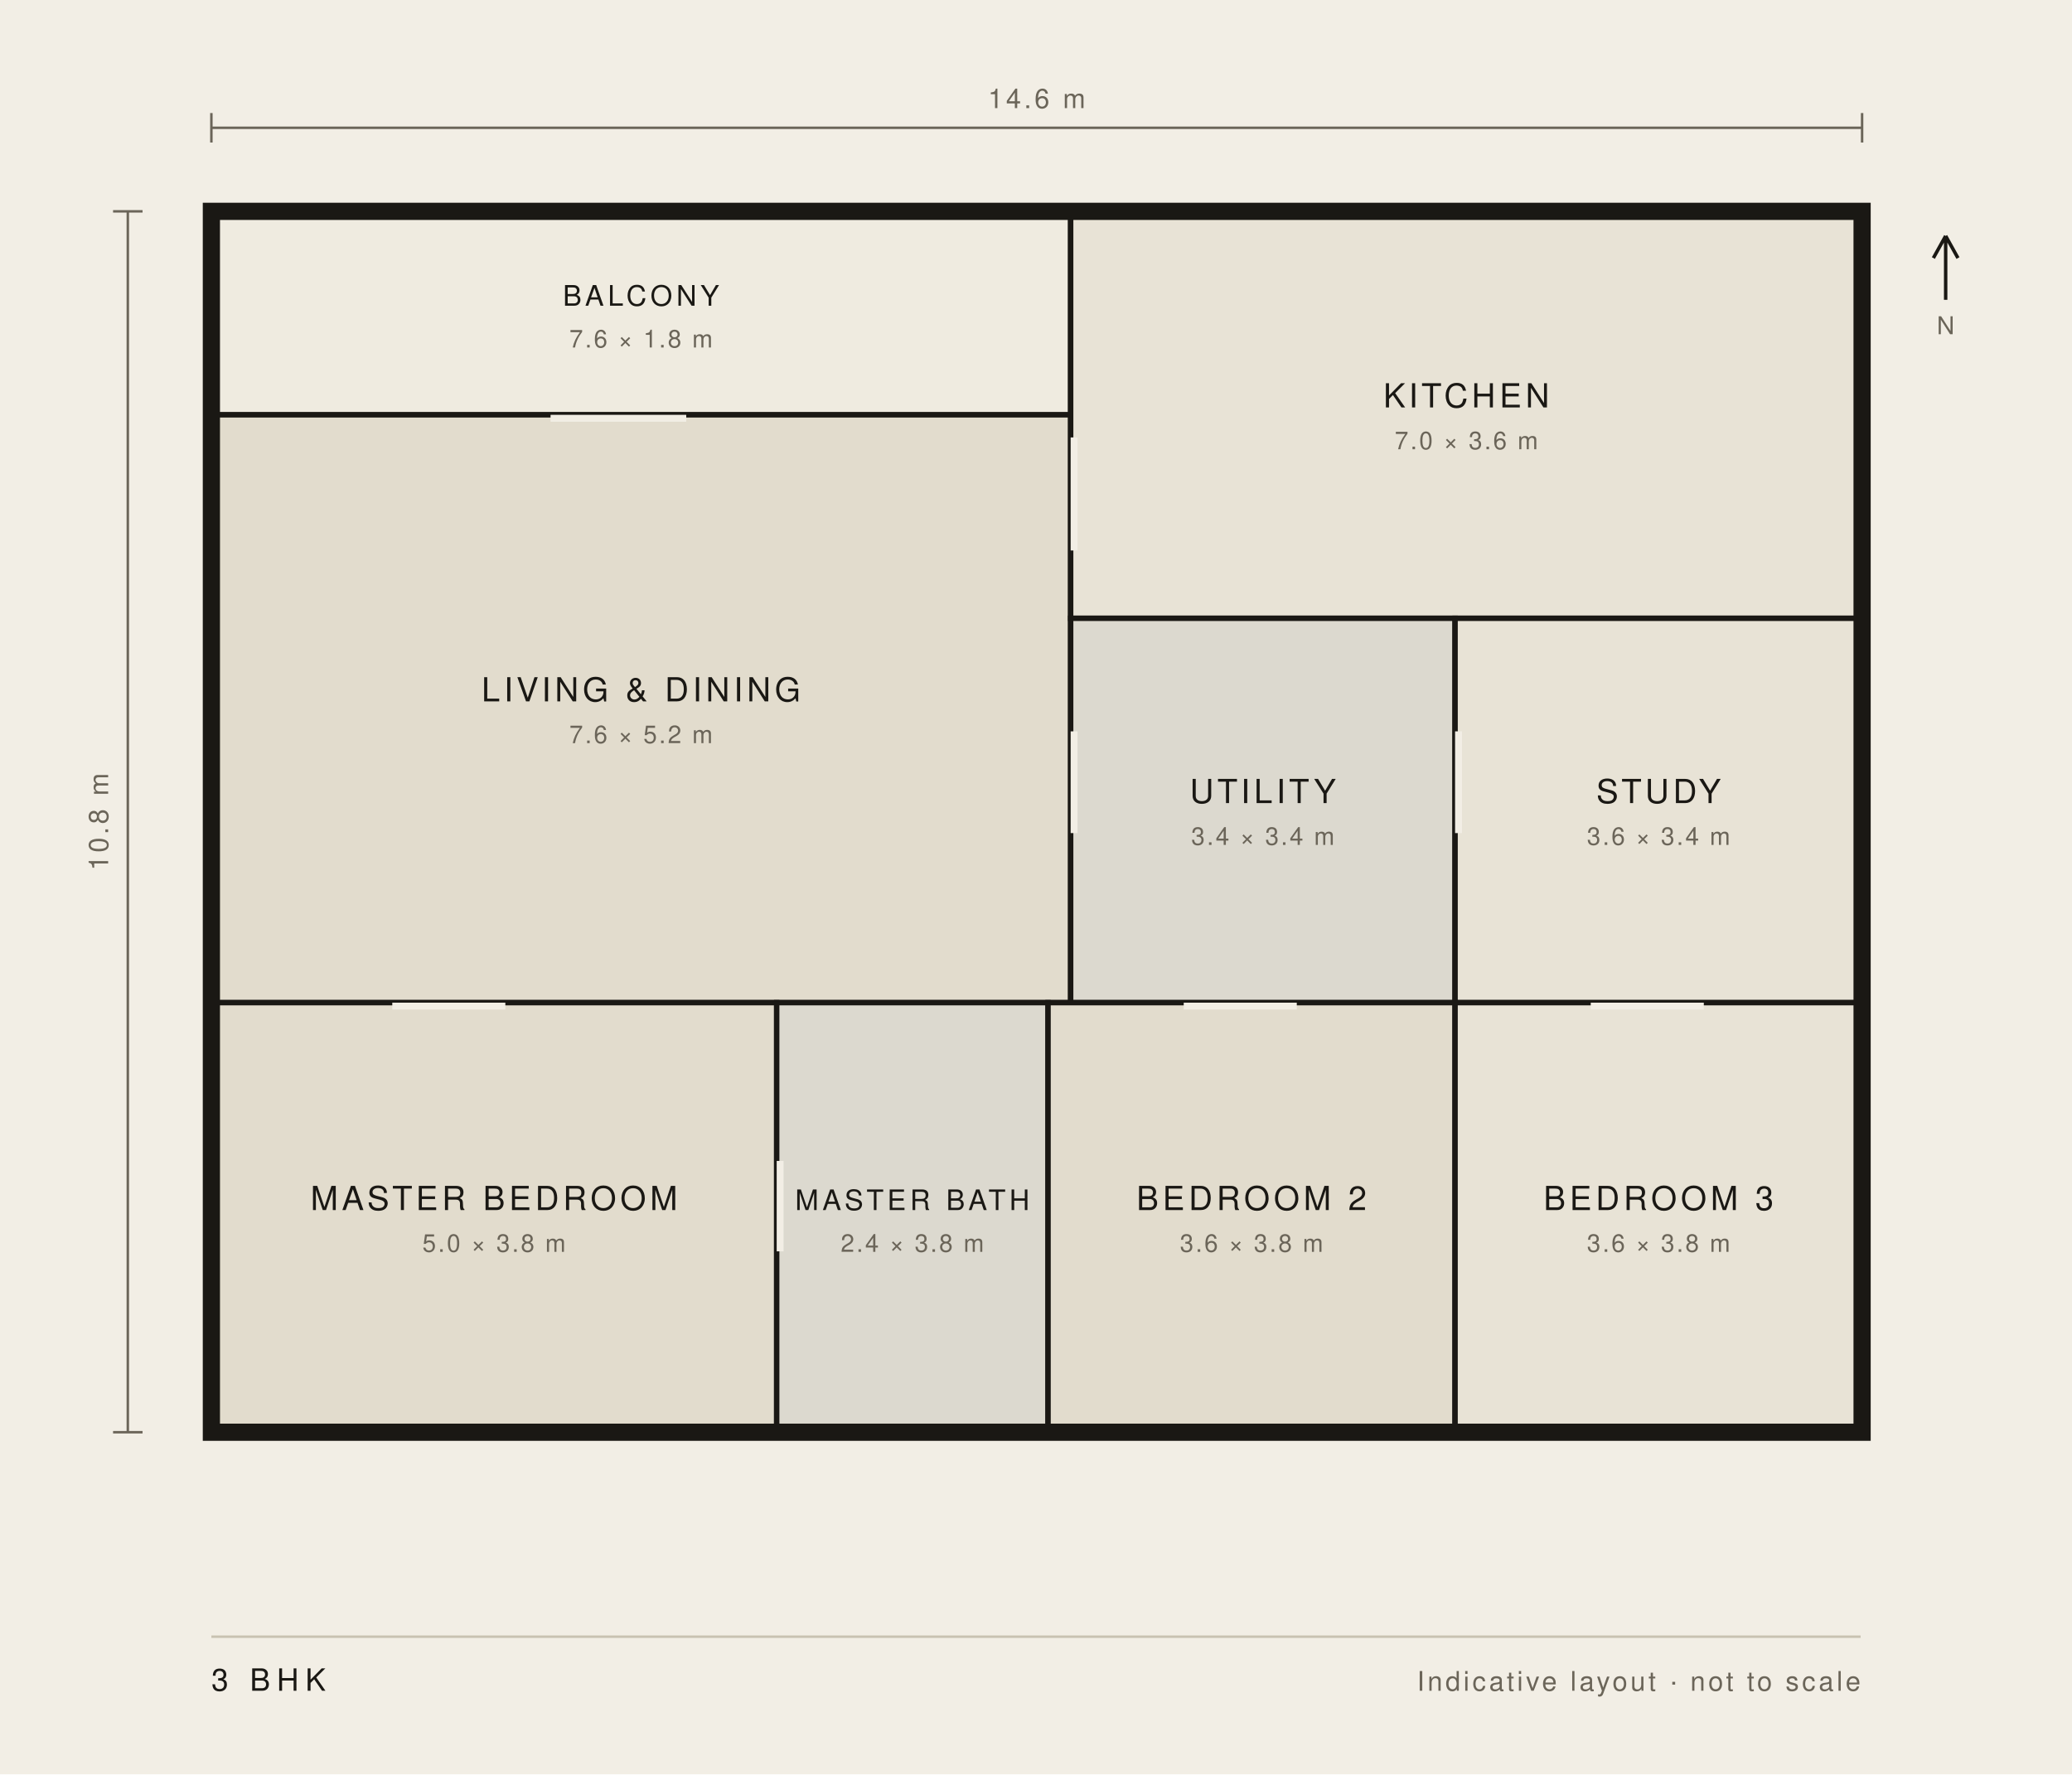
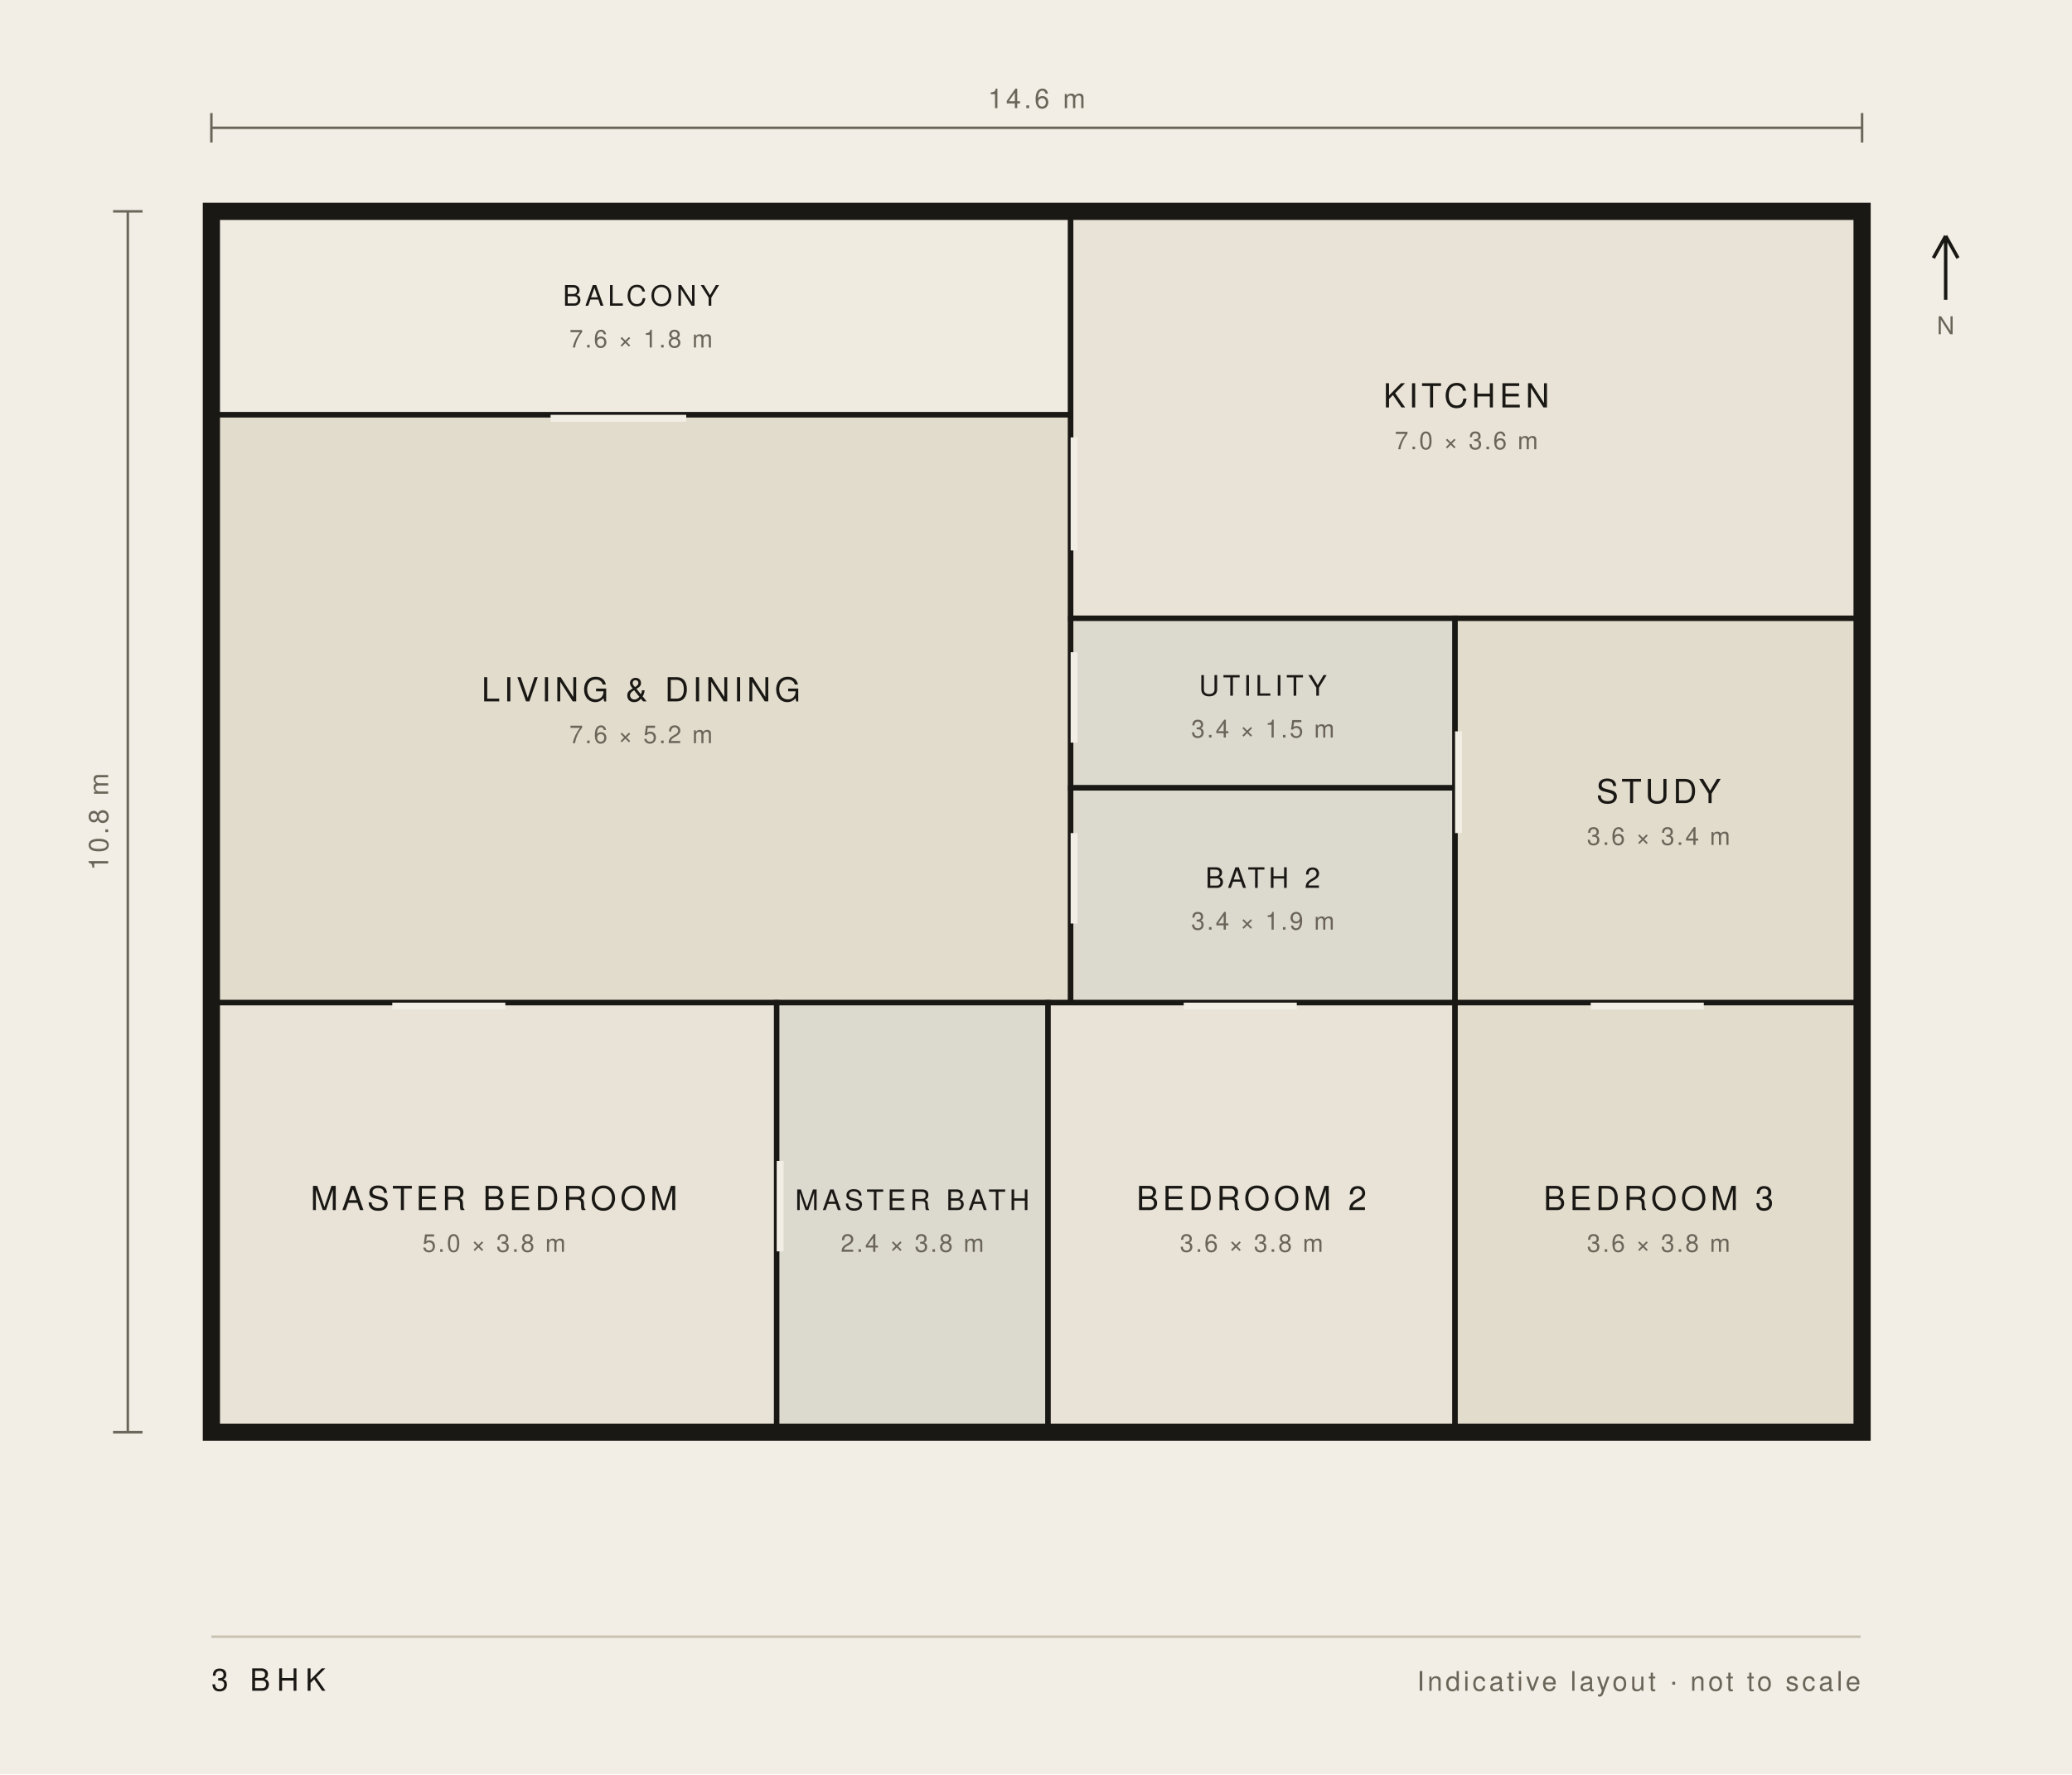
<svg xmlns="http://www.w3.org/2000/svg" width="843" height="722" viewBox="0 0 843 722" preserveAspectRatio="xMidYMid meet" role="img" aria-label="Three bedroom floor plan">
  <rect width="843" height="722" fill="#F2EEE5" />
  <g transform="translate(86,86)">
    <rect x="0.0" y="0.0" width="349.6" height="82.8" fill="#EFEBE0" stroke="#1A1814" stroke-width="2.2" />
    <rect x="0.0" y="82.8" width="349.6" height="239.2" fill="#E2DCCD" stroke="#1A1814" stroke-width="2.2" />
    <rect x="349.6" y="0.0" width="322.0" height="165.6" fill="#E8E3D6" stroke="#1A1814" stroke-width="2.2" />
-     <rect x="349.6" y="165.6" width="156.4" height="156.4" fill="#DCD9CF" stroke="#1A1814" stroke-width="2.2" />
-     <rect x="506.0" y="165.6" width="165.6" height="156.4" fill="#E8E3D6" stroke="#1A1814" stroke-width="2.2" />
-     <rect x="0.0" y="322.0" width="230.0" height="174.8" fill="#E2DCCD" stroke="#1A1814" stroke-width="2.2" />
+     <rect x="349.6" y="165.6" width="156.4" height="69.0" fill="#DCD9CF" stroke="#1A1814" stroke-width="2.2" />
+     <rect x="349.6" y="234.6" width="156.4" height="87.4" fill="#DCD9CF" stroke="#1A1814" stroke-width="2.2" />
+     <rect x="506.0" y="165.6" width="165.6" height="156.4" fill="#E2DCCD" stroke="#1A1814" stroke-width="2.2" />
+     <rect x="0.0" y="322.0" width="230.0" height="174.8" fill="#E8E3D6" stroke="#1A1814" stroke-width="2.2" />
    <rect x="230.0" y="322.0" width="110.4" height="174.8" fill="#DCD9CF" stroke="#1A1814" stroke-width="2.2" />
-     <rect x="340.4" y="322.0" width="165.6" height="174.8" fill="#E2DCCD" stroke="#1A1814" stroke-width="2.2" />
-     <rect x="506.0" y="322.0" width="165.6" height="174.8" fill="#E8E3D6" stroke="#1A1814" stroke-width="2.2" />
+     <rect x="340.4" y="322.0" width="165.6" height="174.8" fill="#E8E3D6" stroke="#1A1814" stroke-width="2.2" />
+     <rect x="506.0" y="322.0" width="165.6" height="174.8" fill="#E2DCCD" stroke="#1A1814" stroke-width="2.2" />
    <rect x="0" y="0" width="671.6" height="496.8" fill="none" stroke="#1A1814" stroke-width="7" />
    <rect x="138.0" y="82.8" width="55.2" height="2.8" fill="#F2EEE5" />
    <rect x="349.6" y="92.0" width="2.8" height="46.0" fill="#F2EEE5" />
-     <rect x="349.6" y="211.6" width="2.8" height="41.4" fill="#F2EEE5" />
+     <rect x="349.6" y="179.4" width="2.8" height="36.8" fill="#F2EEE5" />
+     <rect x="349.6" y="253.0" width="2.8" height="36.8" fill="#F2EEE5" />
    <rect x="506.0" y="211.6" width="2.8" height="41.4" fill="#F2EEE5" />
    <rect x="73.6" y="322.0" width="46.0" height="2.8" fill="#F2EEE5" />
    <rect x="395.6" y="322.0" width="46.0" height="2.8" fill="#F2EEE5" />
    <rect x="561.2" y="322.0" width="46.0" height="2.8" fill="#F2EEE5" />
    <rect x="230.0" y="386.4" width="2.8" height="36.8" fill="#F2EEE5" />
    <text x="174.8" y="38.4" text-anchor="middle" font-family="Jost, Helvetica, Arial, sans-serif" font-size="11.5" letter-spacing="1.6" fill="#1A1814">BALCONY</text>
    <text x="174.8" y="55.4" text-anchor="middle" font-family="Jost, Helvetica, Arial, sans-serif" font-size="10" letter-spacing="0.8" fill="#6B6559">7.6 × 1.8 m</text>
    <text x="174.8" y="199.4" text-anchor="middle" font-family="Jost, Helvetica, Arial, sans-serif" font-size="13.5" letter-spacing="1.6" fill="#1A1814">LIVING &amp; DINING</text>
    <text x="174.8" y="216.4" text-anchor="middle" font-family="Jost, Helvetica, Arial, sans-serif" font-size="10" letter-spacing="0.8" fill="#6B6559">7.6 × 5.2 m</text>
    <text x="510.6" y="79.8" text-anchor="middle" font-family="Jost, Helvetica, Arial, sans-serif" font-size="13.5" letter-spacing="1.6" fill="#1A1814">KITCHEN</text>
    <text x="510.6" y="96.8" text-anchor="middle" font-family="Jost, Helvetica, Arial, sans-serif" font-size="10" letter-spacing="0.8" fill="#6B6559">7.0 × 3.6 m</text>
-     <text x="427.8" y="240.8" text-anchor="middle" font-family="Jost, Helvetica, Arial, sans-serif" font-size="13.5" letter-spacing="1.6" fill="#1A1814">UTILITY</text>
-     <text x="427.8" y="257.8" text-anchor="middle" font-family="Jost, Helvetica, Arial, sans-serif" font-size="10" letter-spacing="0.8" fill="#6B6559">3.4 × 3.4 m</text>
+     <text x="427.8" y="197.1" text-anchor="middle" font-family="Jost, Helvetica, Arial, sans-serif" font-size="11.5" letter-spacing="1.6" fill="#1A1814">UTILITY</text>
+     <text x="427.8" y="214.1" text-anchor="middle" font-family="Jost, Helvetica, Arial, sans-serif" font-size="10" letter-spacing="0.8" fill="#6B6559">3.4 × 1.5 m</text>
+     <text x="427.8" y="275.3" text-anchor="middle" font-family="Jost, Helvetica, Arial, sans-serif" font-size="11.5" letter-spacing="1.6" fill="#1A1814">BATH 2</text>
+     <text x="427.8" y="292.3" text-anchor="middle" font-family="Jost, Helvetica, Arial, sans-serif" font-size="10" letter-spacing="0.8" fill="#6B6559">3.4 × 1.9 m</text>
    <text x="588.8" y="240.8" text-anchor="middle" font-family="Jost, Helvetica, Arial, sans-serif" font-size="13.5" letter-spacing="1.6" fill="#1A1814">STUDY</text>
    <text x="588.8" y="257.8" text-anchor="middle" font-family="Jost, Helvetica, Arial, sans-serif" font-size="10" letter-spacing="0.8" fill="#6B6559">3.6 × 3.4 m</text>
    <text x="115.0" y="406.4" text-anchor="middle" font-family="Jost, Helvetica, Arial, sans-serif" font-size="13.5" letter-spacing="1.6" fill="#1A1814">MASTER BEDROOM</text>
    <text x="115.0" y="423.4" text-anchor="middle" font-family="Jost, Helvetica, Arial, sans-serif" font-size="10" letter-spacing="0.8" fill="#6B6559">5.0 × 3.8 m</text>
    <text x="285.2" y="406.4" text-anchor="middle" font-family="Jost, Helvetica, Arial, sans-serif" font-size="11.5" letter-spacing="1.6" fill="#1A1814">MASTER BATH</text>
    <text x="285.2" y="423.4" text-anchor="middle" font-family="Jost, Helvetica, Arial, sans-serif" font-size="10" letter-spacing="0.8" fill="#6B6559">2.4 × 3.8 m</text>
    <text x="423.2" y="406.4" text-anchor="middle" font-family="Jost, Helvetica, Arial, sans-serif" font-size="13.5" letter-spacing="1.6" fill="#1A1814">BEDROOM 2</text>
    <text x="423.2" y="423.4" text-anchor="middle" font-family="Jost, Helvetica, Arial, sans-serif" font-size="10" letter-spacing="0.8" fill="#6B6559">3.6 × 3.8 m</text>
    <text x="588.8" y="406.4" text-anchor="middle" font-family="Jost, Helvetica, Arial, sans-serif" font-size="13.5" letter-spacing="1.6" fill="#1A1814">BEDROOM 3</text>
    <text x="588.8" y="423.4" text-anchor="middle" font-family="Jost, Helvetica, Arial, sans-serif" font-size="10" letter-spacing="0.8" fill="#6B6559">3.6 × 3.8 m</text>
    <line x1="0" y1="-34" x2="671.6" y2="-34" stroke="#6B6559" stroke-width="1" />
    <line x1="0.0" y1="-40" x2="0.0" y2="-28" stroke="#6B6559" stroke-width="1" />
    <line x1="671.6" y1="-40" x2="671.6" y2="-28" stroke="#6B6559" stroke-width="1" />
    <text x="335.8" y="-42" text-anchor="middle" font-family="Jost, Helvetica, Arial, sans-serif" font-size="11" letter-spacing="1.2" fill="#6B6559">14.6 m</text>
    <line x1="-34" y1="0" x2="-34" y2="496.8" stroke="#6B6559" stroke-width="1" />
    <line x1="-40" y1="0.0" x2="-28" y2="0.0" stroke="#6B6559" stroke-width="1" />
    <line x1="-40" y1="496.8" x2="-28" y2="496.8" stroke="#6B6559" stroke-width="1" />
    <text x="-42" y="248.4" text-anchor="middle" font-family="Jost, Helvetica, Arial, sans-serif" font-size="11" letter-spacing="1.2" fill="#6B6559" transform="rotate(-90,-42,248.4)">10.8 m</text>
    <g transform="translate(705.6,10)">
      <path d="M0,26 L0,0 M0,0 L-5,9 M0,0 L5,9" stroke="#1A1814" stroke-width="1.4" fill="none" />
      <text x="0" y="40" text-anchor="middle" font-family="Jost, Helvetica, Arial, sans-serif" font-size="10" letter-spacing="1.4" fill="#6B6559">N</text>
    </g>
  </g>
  <line x1="86" y1="666" x2="757" y2="666" stroke="#C9C2B2" stroke-width="1" />
  <text x="86" y="688" font-family="Jost, Helvetica, Arial, sans-serif" font-size="12.5" letter-spacing="2.6" fill="#1A1814">3 BHK</text>
  <text x="757" y="688" text-anchor="end" font-family="Jost, Helvetica, Arial, sans-serif" font-size="11" letter-spacing="1.2" fill="#6B6559">Indicative layout · not to scale</text>
</svg>
